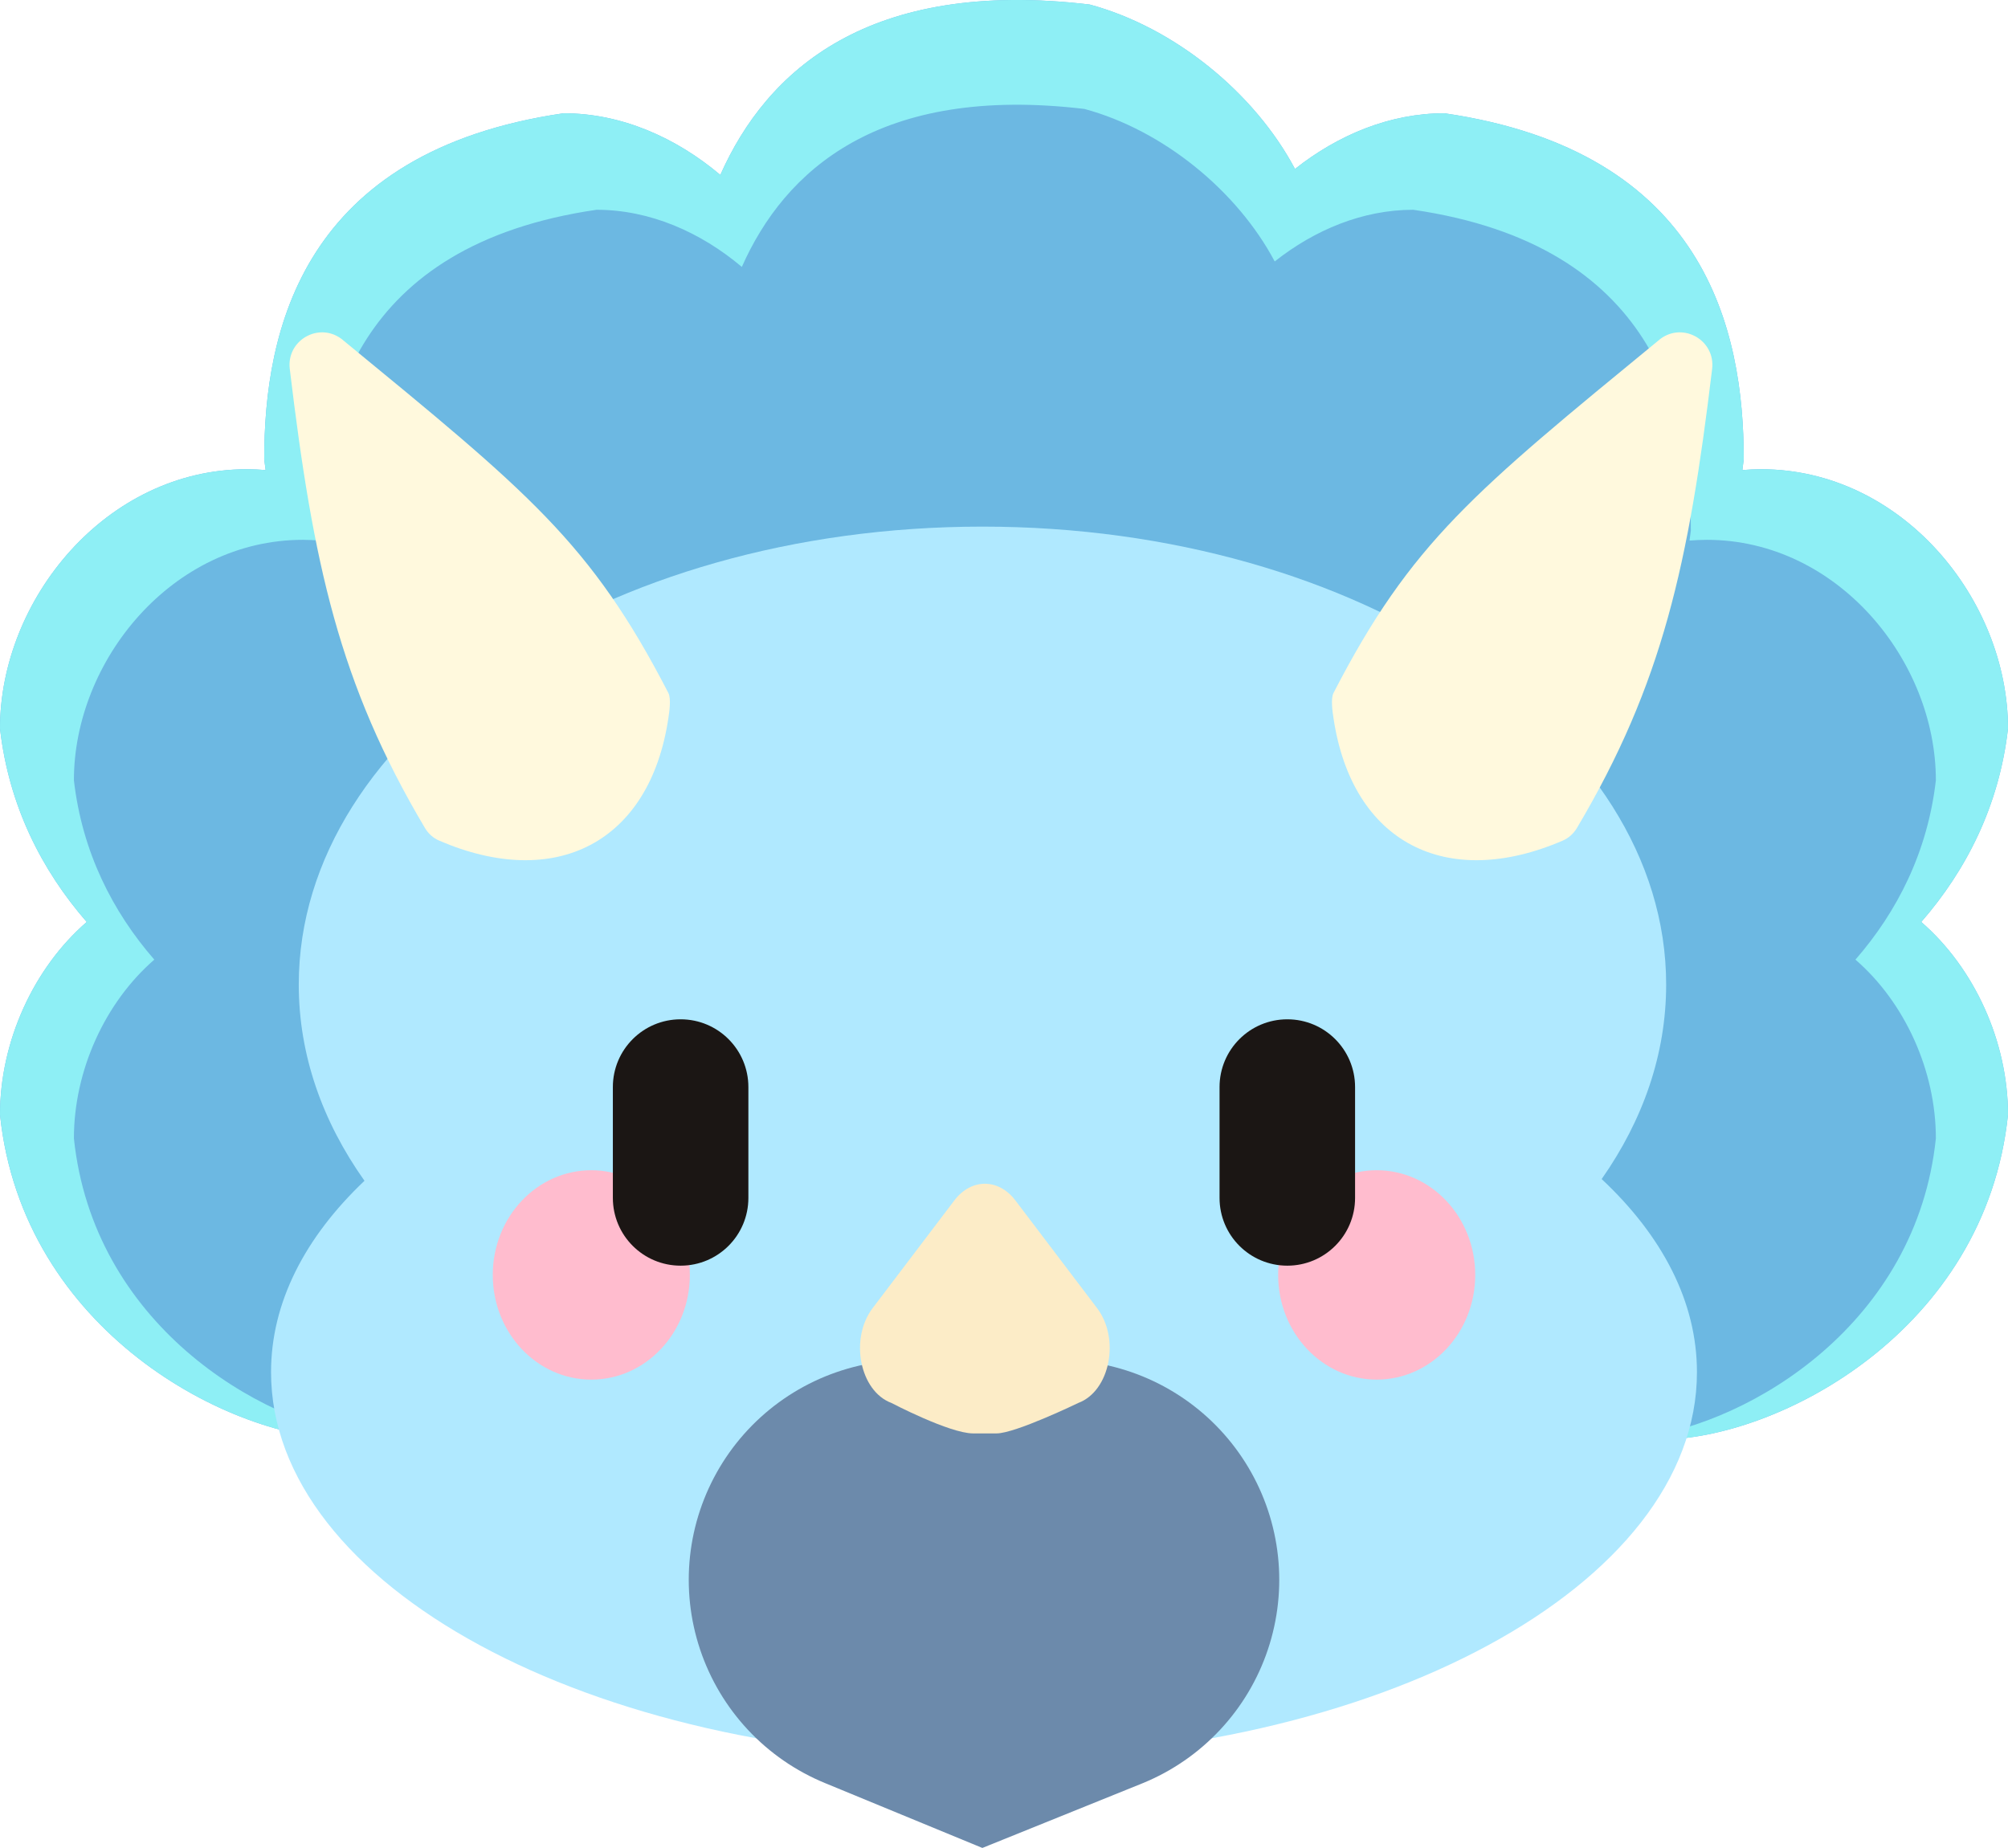
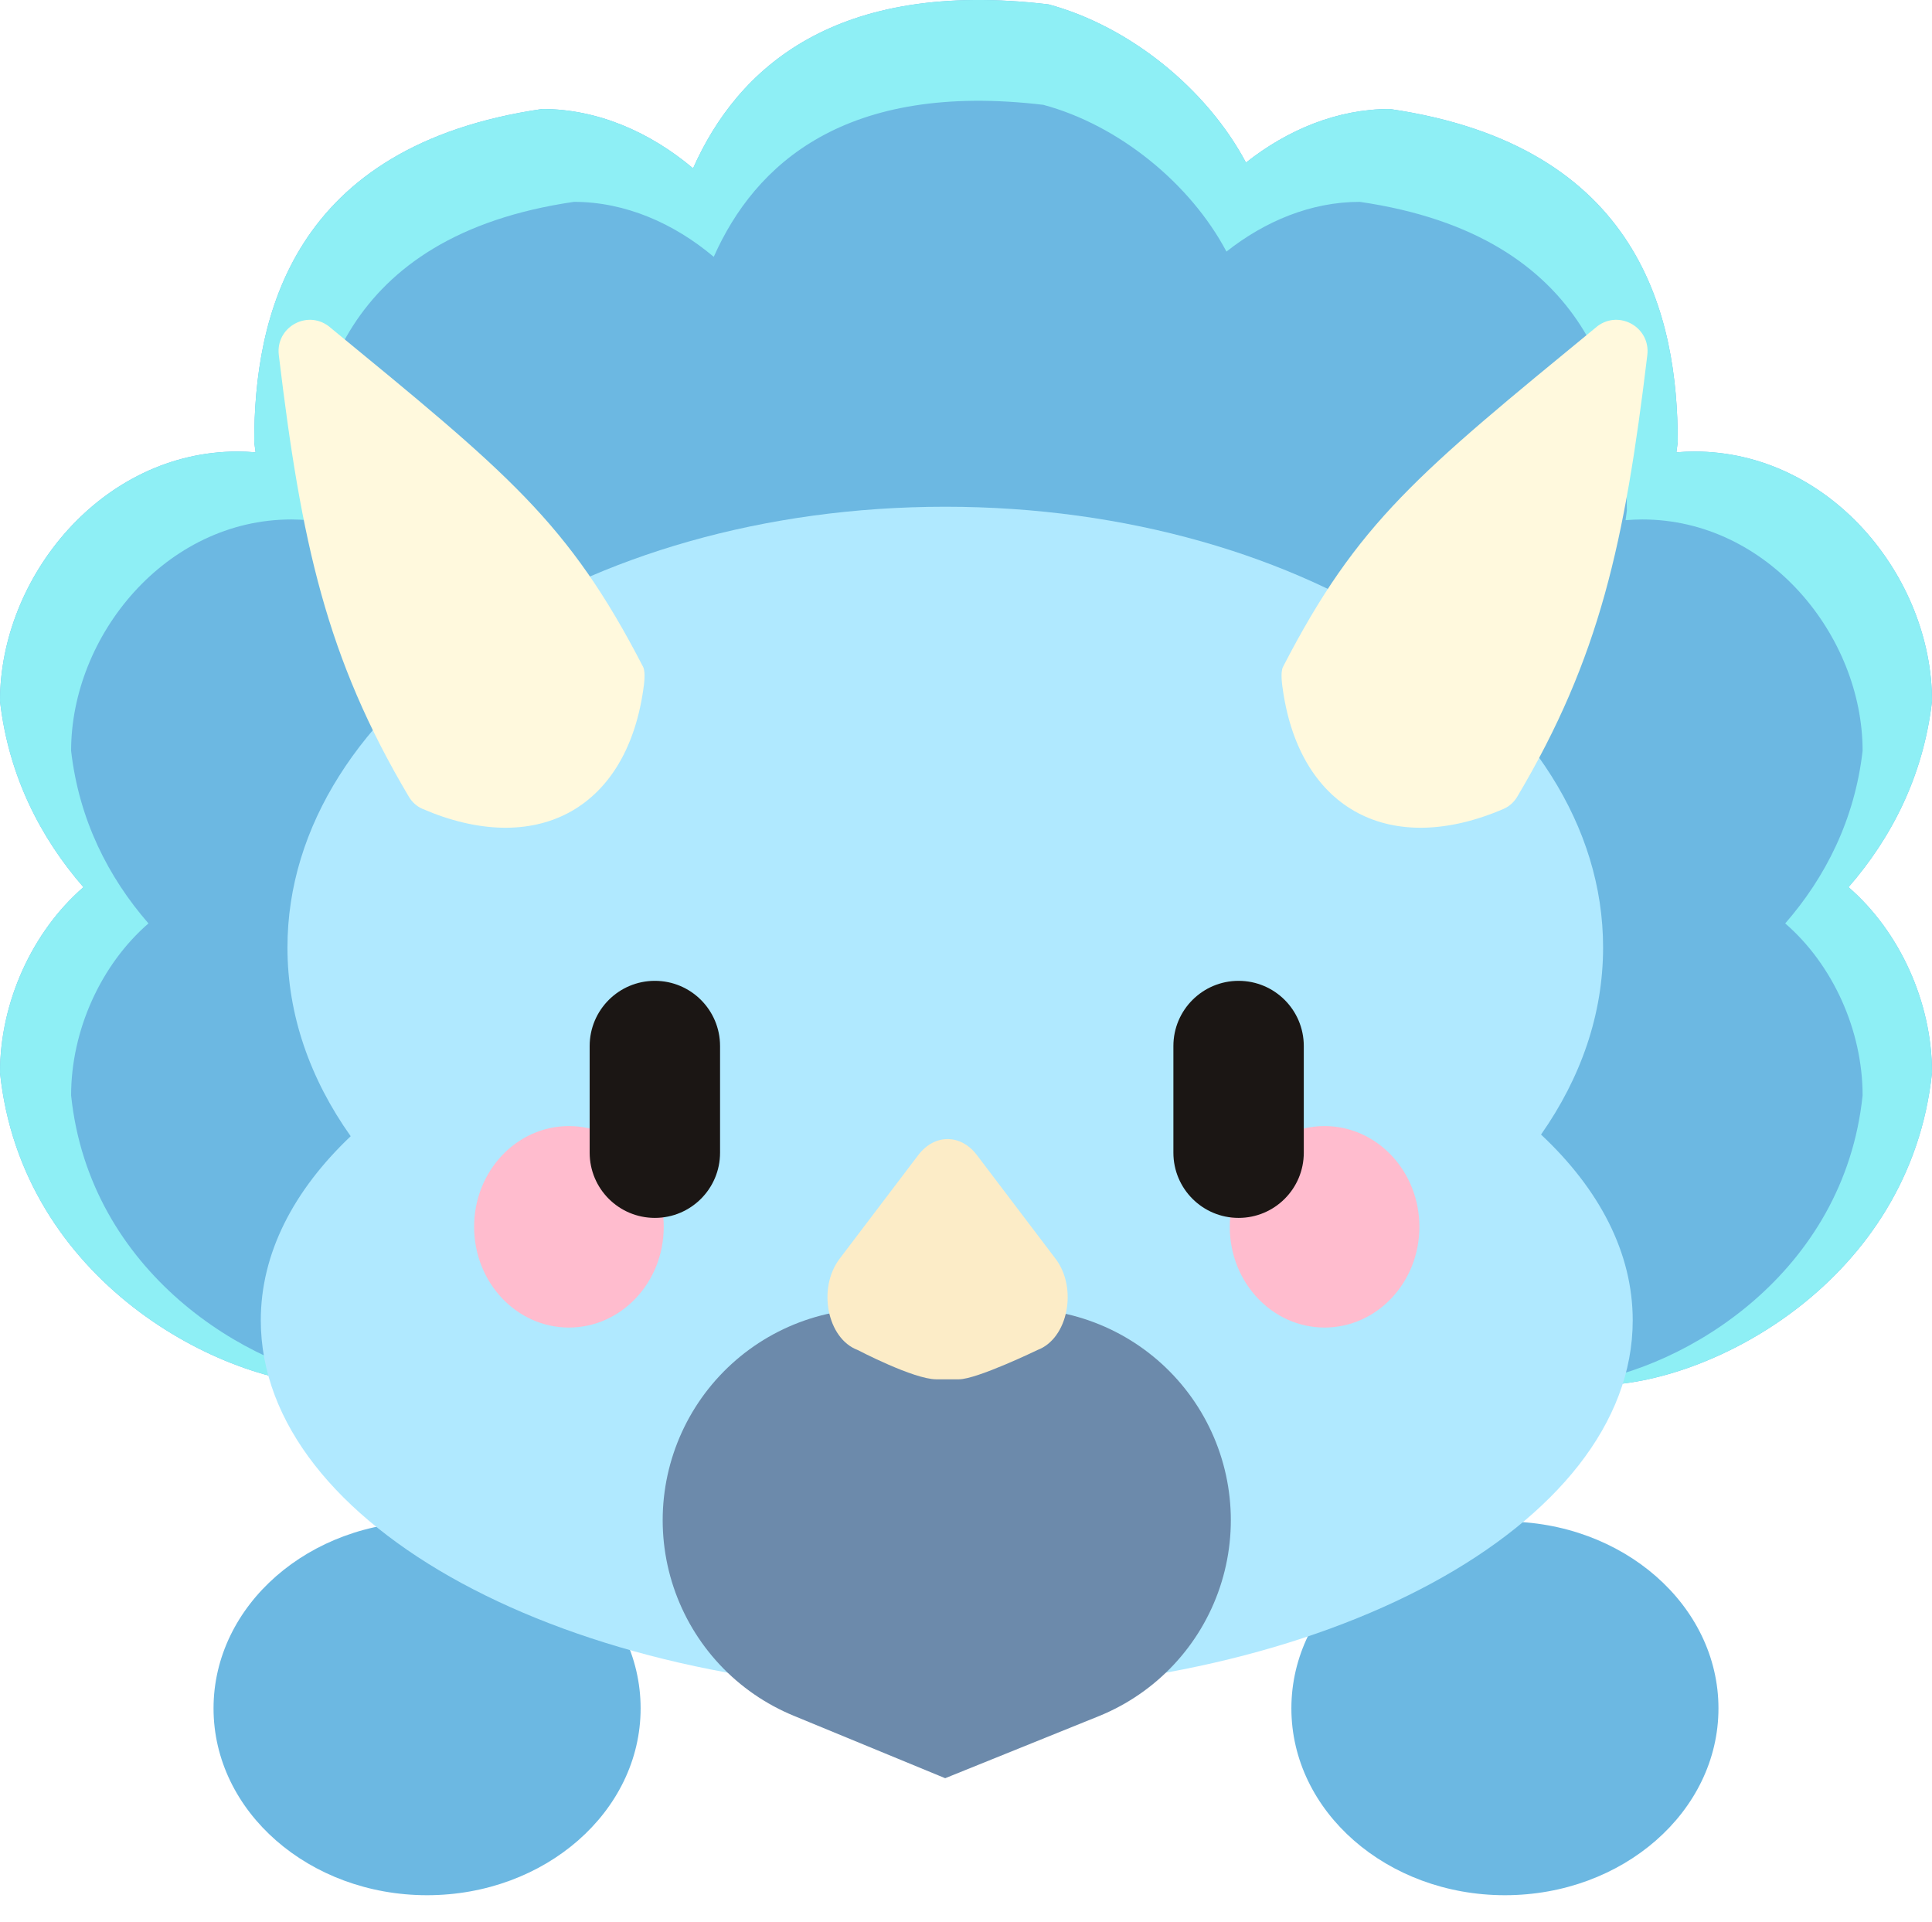
- <svg xmlns="http://www.w3.org/2000/svg" preserveAspectRatio="none" overflow="visible" style="display: block;" width="72.38" height="66.617" viewBox="0 0 72.38 66.617" fill="none">
+ <svg xmlns="http://www.w3.org/2000/svg" preserveAspectRatio="none" overflow="visible" style="display: block;" width="72.38" height="72" viewBox="0 0 72.38 72" fill="none">
  <g id="Group 633314">
+     <ellipse id="Hand_left" cx="16" cy="64" rx="8" ry="7" fill="#6CB8E2" />
+     <ellipse id="Hand_right" cx="56.38" cy="64" rx="8" ry="7" fill="#6CB8E2" />
    <path id="Union" d="M25.965 6.306C27.634 2.545 31.299 -0.785 39.279 0.163C42.334 0.986 45.221 3.345 46.679 6.091C48.23 4.864 50.097 4.083 52.065 4.083C61.488 5.458 62.855 11.911 62.855 16.558C62.84 16.688 62.824 16.818 62.805 16.945C63.027 16.927 63.252 16.915 63.477 16.915C68.56 16.915 72.38 21.617 72.38 26.264C72.062 29.046 70.878 31.369 69.253 33.236C71.171 34.897 72.38 37.549 72.38 40.184C71.569 47.974 64.096 51.896 59.815 51.896C55.535 51.895 56.877 44.486 56.877 40.184C56.877 39.75 56.917 39.315 56.989 38.885C52.481 38.395 53.973 30.76 53.973 26.264C53.973 26.219 53.976 26.174 53.977 26.129C51.593 26.903 49.173 27.199 47.33 27.199C44.326 27.199 43.207 24.191 42.794 20.772C40.674 23.738 38.142 25.955 35.768 25.316C33.788 24.782 31.491 23.292 29.535 21.155C29.085 24.413 27.941 27.199 25.05 27.199C23.207 27.199 20.786 26.904 18.402 26.129C18.403 26.174 18.407 26.219 18.407 26.264C18.407 30.76 19.899 38.395 15.391 38.885C15.463 39.315 15.503 39.75 15.503 40.184C15.503 44.486 16.845 51.896 12.565 51.896C8.283 51.896 0.811 47.974 0 40.184C0 37.549 1.208 34.897 3.126 33.236C1.501 31.369 0.318 29.045 0 26.264C0 21.617 3.82 16.915 8.902 16.915C9.128 16.915 9.352 16.927 9.575 16.945C9.556 16.818 9.539 16.688 9.524 16.558C9.524 11.911 10.892 5.458 20.315 4.083C22.395 4.083 24.364 4.956 25.965 6.306Z" fill="#6CB8E2" />
    <path id="Subtract" d="M25.965 6.306C27.634 2.545 31.299 -0.785 39.279 0.163C42.334 0.986 45.221 3.345 46.679 6.091C48.23 4.864 50.097 4.083 52.065 4.083C61.488 5.458 62.855 11.911 62.855 16.558C62.84 16.688 62.824 16.818 62.805 16.945C63.027 16.927 63.252 16.915 63.477 16.915C68.56 16.915 72.38 21.617 72.38 26.264C72.062 29.046 70.878 31.369 69.253 33.236C71.171 34.897 72.38 37.549 72.38 40.184C71.569 47.974 64.096 51.896 59.815 51.896C59.572 51.896 59.346 51.87 59.138 51.823C63.172 51.287 69.089 47.681 69.78 41.037C69.78 38.594 68.66 36.134 66.881 34.594C68.388 32.864 69.485 30.707 69.78 28.128C69.78 23.82 66.237 19.46 61.524 19.46C61.315 19.46 61.108 19.471 60.901 19.487C60.919 19.37 60.934 19.25 60.948 19.129C60.948 14.82 59.68 8.836 50.942 7.562C49.118 7.562 47.386 8.288 45.948 9.425C44.597 6.878 41.92 4.69 39.087 3.927C31.687 3.048 28.288 6.135 26.74 9.622C25.256 8.371 23.43 7.562 21.502 7.562C12.765 8.836 11.496 14.82 11.496 19.129C11.51 19.25 11.525 19.37 11.543 19.488C11.336 19.472 11.128 19.46 10.919 19.46C6.206 19.46 2.664 23.82 2.664 28.128C2.959 30.707 4.056 32.864 5.562 34.594C3.784 36.135 2.664 38.594 2.664 41.037C3.353 47.659 9.234 51.264 13.267 51.819C13.051 51.868 12.818 51.896 12.565 51.896C8.283 51.896 0.811 47.974 0 40.184C0 37.549 1.208 34.897 3.126 33.236C1.501 31.369 0.318 29.045 0 26.264C3.95654e-05 21.617 3.82 16.916 8.902 16.915C9.128 16.915 9.353 16.927 9.575 16.945C9.556 16.818 9.539 16.688 9.524 16.558C9.524 11.911 10.892 5.458 20.315 4.083C22.395 4.083 24.364 4.956 25.965 6.306Z" fill="#8EEFF5" />
    <path id="Union_2" d="M35.413 18.984C49.024 18.984 60.058 26.376 60.058 35.494C60.058 38 59.225 40.376 57.733 42.504C59.918 44.551 61.168 46.928 61.168 49.464C61.168 57.155 49.662 63.389 35.469 63.389C21.276 63.389 9.77 57.155 9.77 49.464C9.77 46.954 10.995 44.6 13.138 42.566C11.619 40.423 10.769 38.025 10.769 35.494C10.769 26.376 21.802 18.984 35.413 18.984Z" fill="#B0E9FF" />
    <path id="Polygon 23" d="M10.445 13.299C10.322 12.274 11.478 11.601 12.307 12.215C19.05 17.754 21.283 19.541 24.091 24.979C24.198 25.186 24.126 25.665 24.091 25.894C23.42 30.383 20.021 32.111 15.829 30.303C15.614 30.211 15.436 30.048 15.317 29.847C12.227 24.642 11.289 20.338 10.445 13.299Z" fill="#FFF9DD" />
    <path id="Polygon 25" d="M61.715 13.299C61.837 12.274 60.681 11.601 59.852 12.215C53.109 17.754 50.876 19.541 48.068 24.979C47.961 25.186 48.033 25.665 48.068 25.894C48.739 30.383 52.138 32.111 56.331 30.303C56.545 30.211 56.723 30.048 56.842 29.847C59.932 24.642 60.87 20.338 61.715 13.299Z" fill="#FFF9DD" />
    <ellipse id="Ellipse 1746" cx="21.314" cy="45.96" rx="3.552" ry="3.774" fill="#FFBCCE" />
    <path id="Vector 645" d="M32.749 56.95L35.441 58.06L38.189 56.95" stroke="#6C8AAB" stroke-width="15.845" stroke-linecap="round" />
    <rect id="Rectangle 956" x="22.091" y="36.745" width="4.885" height="8.881" rx="2.442" fill="#1B1614" />
    <ellipse id="Ellipse 1747" cx="3.552" cy="3.774" rx="3.552" ry="3.774" transform="matrix(-1 0 0 1 53.1758 42.1858)" fill="#FFBCCE" />
    <rect id="Rectangle 957" width="4.885" height="8.881" rx="2.442" transform="matrix(-1 0 0 1 48.8447 36.7451)" fill="#1B1614" />
    <path id="Rectangle 958" d="M34.401 43.273C35.008 42.473 35.992 42.473 36.599 43.273L39.544 47.155C40.383 48.261 40.01 50.149 38.868 50.575C38.868 50.575 36.599 51.673 35.923 51.673C35.247 51.673 35.077 51.673 35.077 51.673C34.228 51.673 32.132 50.575 32.132 50.575C30.99 50.149 30.617 48.261 31.456 47.155L34.401 43.273Z" fill="#FCECC7" />
  </g>
</svg>
